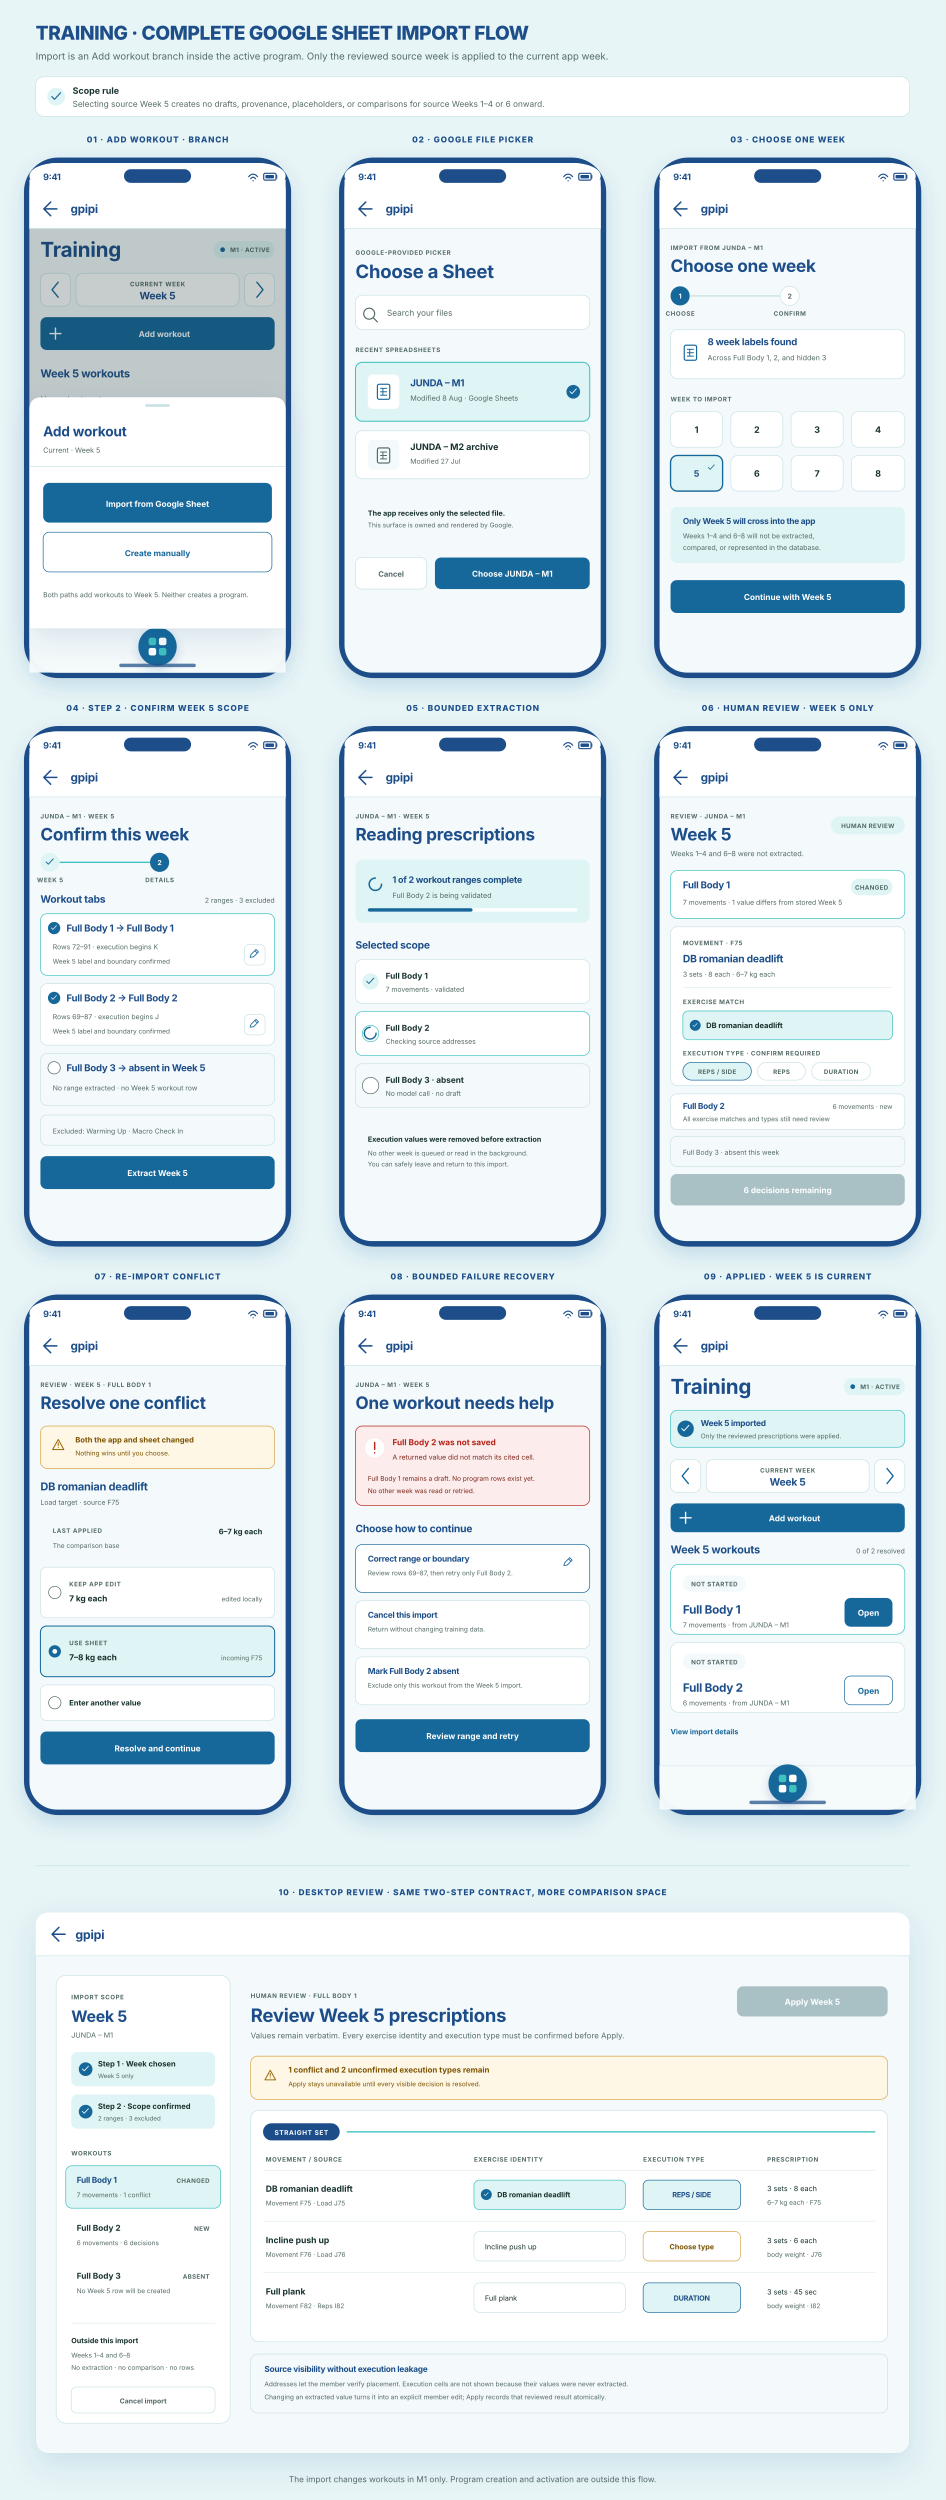
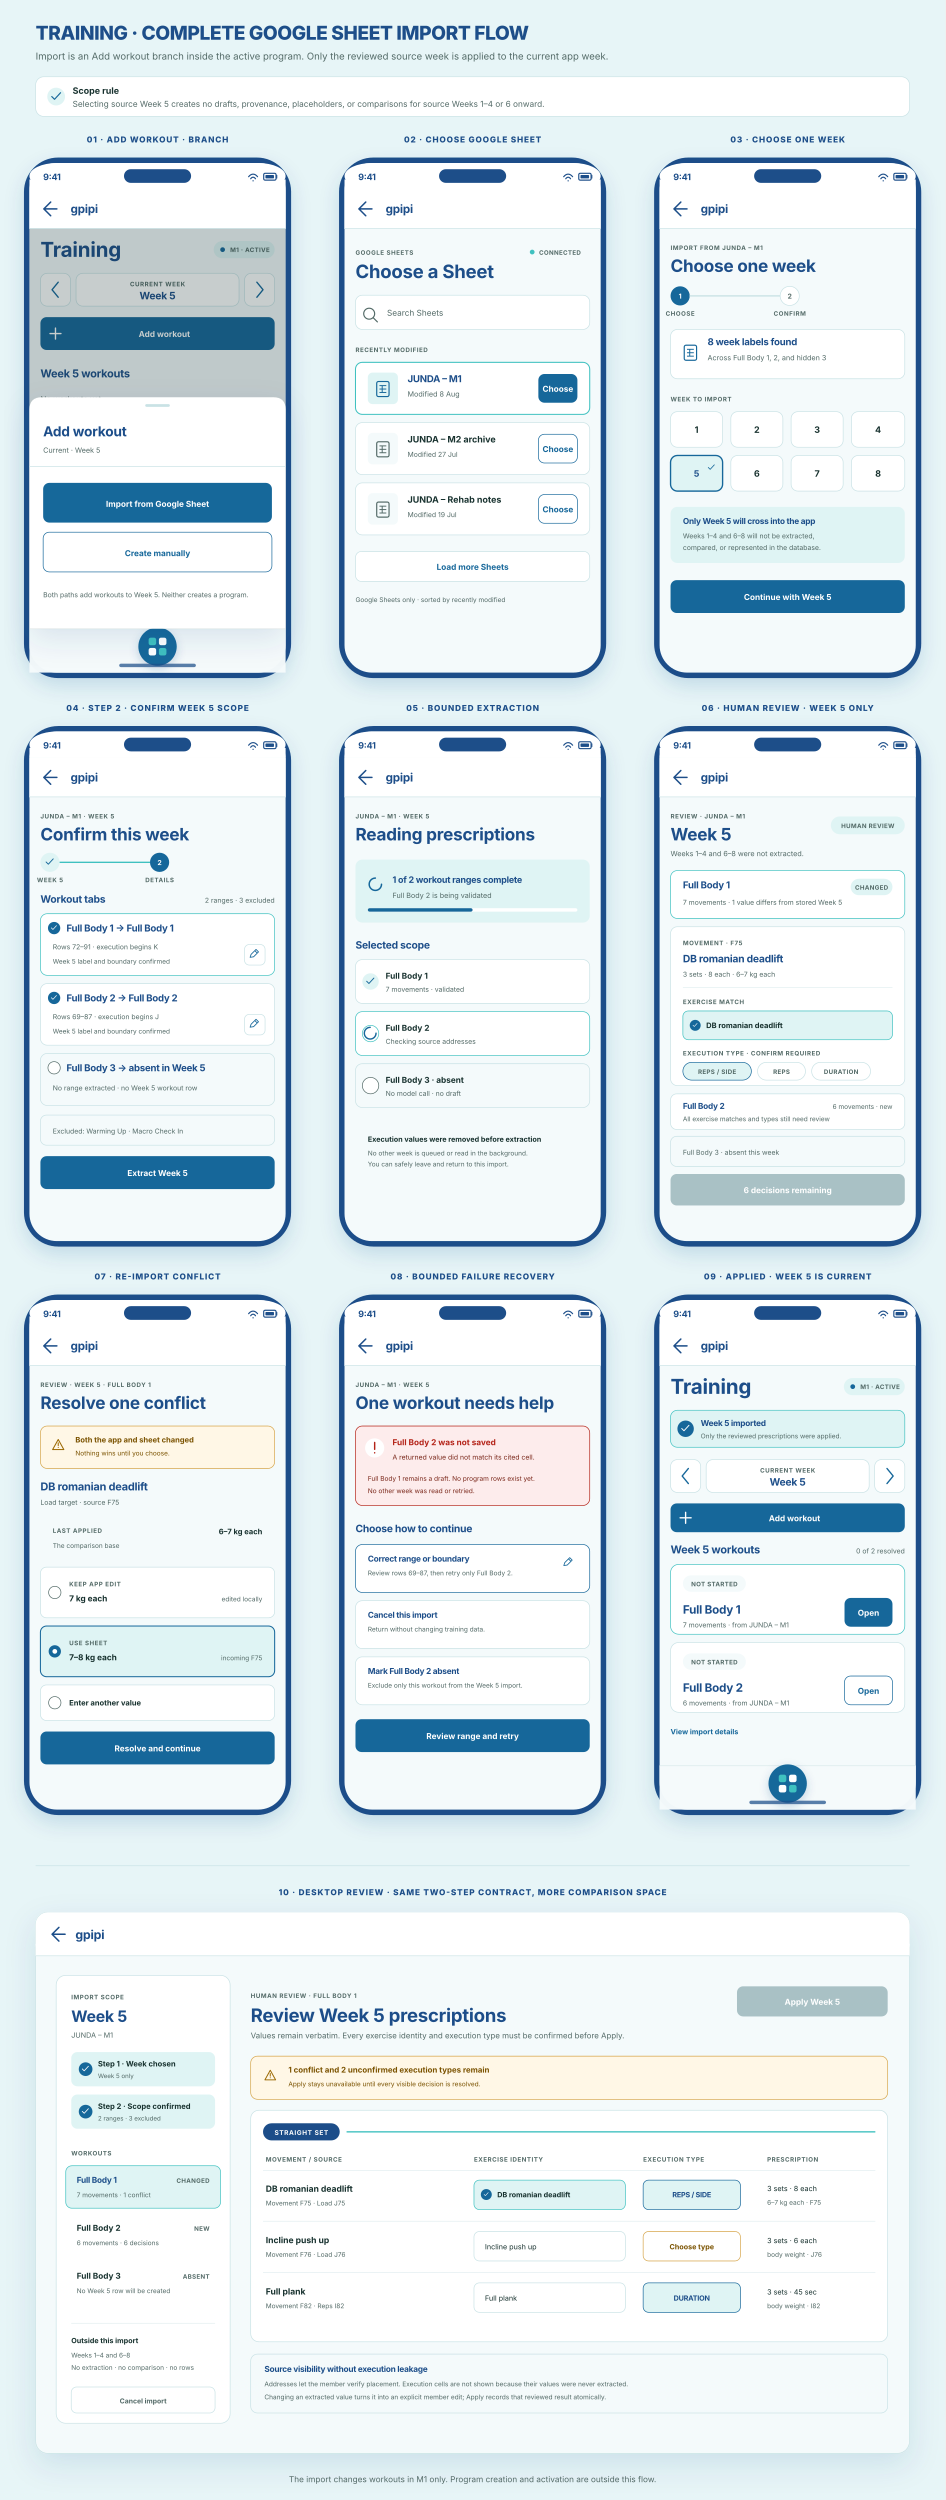
<svg xmlns="http://www.w3.org/2000/svg" width="1380" height="3650" viewBox="0 0 1380 3650" role="img" aria-labelledby="title description">
  <defs>
    <filter id="phone-shadow" x="-20%" y="-10%" width="140%" height="140%">
      <feDropShadow dx="0" dy="12" stdDeviation="14" flood-color="#1D4E89" flood-opacity=".16" />
    </filter>
    <filter id="panel-shadow" x="-10%" y="-15%" width="120%" height="140%">
      <feDropShadow dx="0" dy="16" stdDeviation="22" flood-color="#1D4E89" flood-opacity=".12" />
    </filter>
    <filter id="control-shadow" x="-25%" y="-30%" width="150%" height="175%">
      <feDropShadow dx="0" dy="5" stdDeviation="7" flood-color="#1D4E89" flood-opacity=".22" />
    </filter>
    <style>
      .app { font-family: Inter, system-ui, -apple-system, BlinkMacSystemFont, "Segoe UI", sans-serif; }
      .board-title { fill: #1D4E89; font-size: 28px; font-weight: 760; letter-spacing: -.6px; }
      .board-copy { fill: #526966; font-size: 14px; }
      .board-label { fill: #1D4E89; font-size: 12px; font-weight: 760; letter-spacing: 1.2px; }
      .heading { fill: #1D4E89; font-weight: 720; letter-spacing: -.3px; }
      .body { fill: #17312E; }
      .secondary { fill: #526966; }
      .eyebrow { fill: #526966; font-size: 9px; font-weight: 750; letter-spacing: .75px; }
      .chip { fill: #526966; font-size: 9px; font-weight: 720; letter-spacing: .45px; }
      .button { fill: #FFFFFF; font-size: 12px; font-weight: 720; text-anchor: middle; }
      .button-secondary { fill: #16679A; font-size: 12px; font-weight: 720; text-anchor: middle; }
      .tiny { fill: #526966; font-size: 9.5px; }
    </style>
    <g id="phone-base">
      <rect width="390" height="760" rx="50" fill="#1D4E89" filter="url(#phone-shadow)" />
      <rect x="8" y="8" width="374" height="744" rx="40" fill="#F4FAFB" />
      <rect x="8" y="8" width="374" height="38" rx="40" fill="#FFFFFF" />
      <rect x="8" y="32" width="374" height="14" fill="#FFFFFF" />
      <text x="28" y="33" class="heading" font-size="13">9:41</text>
      <g fill="none" stroke="#1D4E89" stroke-width="1.7" stroke-linecap="round" stroke-linejoin="round">
        <path d="M328 28c4-5 9-5 13 0" />
        <path d="M331 31c2-3 5-3 7 0" />
        <circle cx="334.5" cy="34" r="1" fill="#1D4E89" stroke="none" />
        <rect x="350" y="23" width="18" height="10" rx="2" />
        <path d="M369 26v4" />
      </g>
      <rect x="352.5" y="25.5" width="12.5" height="5" rx="1" fill="#1D4E89" />
      <rect x="8" y="46" width="374" height="58" fill="#FFFFFF" />
      <rect x="16" y="53" width="44" height="44" rx="10" fill="#FFFFFF" />
      <path d="M39 65 29 75l10 10M30 75h18" fill="none" stroke="#1D4E89" stroke-width="2.2" stroke-linecap="round" stroke-linejoin="round" />
      <text x="68" y="81" class="heading" font-size="17">gpipi</text>
      <line x1="8" y1="103.5" x2="382" y2="103.5" stroke="#C9E2E5" />
      <rect x="146" y="17" width="98" height="20" rx="10" fill="#1D4E89" />
    </g>
    <g id="phone-footer">
      <rect x="8" y="688" width="374" height="64" fill="#F4FAFB" fill-opacity=".98" />
      <line x1="8" y1="688" x2="382" y2="688" stroke="#D9E9EB" />
      <circle cx="195" cy="714" r="28" fill="#16679A" filter="url(#control-shadow)" />
      <rect x="182" y="701" width="11" height="11" rx="3" fill="#3FC1C0" />
      <rect x="197" y="701" width="11" height="11" rx="3" fill="#FFFFFF" />
      <rect x="182" y="716" width="11" height="11" rx="3" fill="#FFFFFF" />
      <rect x="197" y="716" width="11" height="11" rx="3" fill="#3FC1C0" />
      <rect x="139" y="739" width="112" height="5" rx="2.5" fill="#1D4E89" fill-opacity=".72" />
    </g>
    <g id="sheet-icon">
      <rect x="2" y="1" width="18" height="22" rx="2.5" fill="none" stroke="currentColor" stroke-width="1.7" />
      <path d="M6 7h10M6 12h10M6 17h10M10 7v10" fill="none" stroke="currentColor" stroke-width="1.4" />
    </g>
    <g id="drive-icon">
      <path d="m11 2 5 9H6L11 2Zm5 9 5 9H11l5-9ZM6 11l5 9H1l5-9Z" fill="none" stroke="currentColor" stroke-width="1.7" stroke-linejoin="round" />
    </g>
    <g id="check-icon">
      <path d="m2 10 5 5L18 3" fill="none" stroke="currentColor" stroke-width="2.1" stroke-linecap="round" stroke-linejoin="round" />
    </g>
    <g id="edit-icon">
      <path d="m3 19 2-6L15 3l5 5-10 10-7 1Zm10-13 5 5" fill="none" stroke="currentColor" stroke-width="1.7" stroke-linejoin="round" />
    </g>
    <g id="warning-icon">
      <path d="M11 2 21 20H1L11 2Zm0 6v5m0 3v.2" fill="none" stroke="currentColor" stroke-width="1.8" stroke-linecap="round" stroke-linejoin="round" />
    </g>
    <g id="spinner-icon">
      <path d="M20 11A9 9 0 1 1 11 2" fill="none" stroke="currentColor" stroke-width="2.2" stroke-linecap="round" />
    </g>
  </defs>
  <rect width="1380" height="3650" fill="#E7F5F7" />
  <g class="app">
    <text x="52" y="58" class="board-title">TRAINING · COMPLETE GOOGLE SHEET IMPORT FLOW</text>
    <text x="52" y="87" class="board-copy">Import is an Add workout branch inside the active program. Only the reviewed source week is applied to the current app week.</text>
    <rect x="52" y="112" width="1276" height="58" rx="12" fill="#FFFFFF" stroke="#C9E2E5" />
    <circle cx="82" cy="141" r="13" fill="#DFF4F4" />
    <g transform="translate(74 133) scale(.8)" color="#16679A">
      <use href="#check-icon" />
    </g>
    <text x="106" y="137" class="body" font-size="13" font-weight="700">Scope rule</text>
    <text x="106" y="156" class="secondary" font-size="12">Selecting source Week 5 creates no drafts, provenance, placeholders, or comparisons for source Weeks 1–4 or 6 onward.</text>
    <text x="230" y="208" class="board-label" text-anchor="middle">01 · ADD WORKOUT · BRANCH</text>
-     <text x="690" y="208" class="board-label" text-anchor="middle">02 · GOOGLE FILE PICKER</text>
+     <text x="690" y="208" class="board-label" text-anchor="middle">02 · CHOOSE GOOGLE SHEET</text>
    <text x="1150" y="208" class="board-label" text-anchor="middle">03 · CHOOSE ONE WEEK</text>
    <g transform="translate(495 230)">
      <use href="#phone-base" />
-       <text x="24" y="142" class="eyebrow">GOOGLE-PROVIDED PICKER</text>
+       <text x="24" y="142" class="eyebrow">GOOGLE SHEETS</text>
+       <circle cx="282" cy="138" r="3.5" fill="#3FC1C0" />
+       <text x="292" y="142" class="chip">CONNECTED</text>
      <text x="24" y="176" class="heading" font-size="27">Choose a Sheet</text>
      <rect x="24" y="201" width="342" height="50" rx="10" fill="#FFFFFF" stroke="#C9E2E5" />
      <path d="M44 220a8 8 0 1 0 0 16 8 8 0 0 0 0-16Zm6 14 6 6" fill="none" stroke="#526966" stroke-width="1.7" stroke-linecap="round" />
-       <text x="70" y="231" class="secondary" font-size="12">Search your files</text>
-       <text x="24" y="284" class="eyebrow">RECENT SPREADSHEETS</text>
-       <rect x="24" y="299" width="342" height="86" rx="10" fill="#DFF4F4" stroke="#3FC1C0" stroke-width="1.5" />
-       <rect x="42" y="317" width="46" height="50" rx="7" fill="#FFFFFF" />
-       <g transform="translate(54 330)" color="#16679A">
+       <text x="70" y="231" class="secondary" font-size="12">Search Sheets</text>
+       <text x="24" y="284" class="eyebrow">RECENTLY MODIFIED</text>
+       <rect x="24" y="299" width="342" height="76" rx="10" fill="#FFFFFF" stroke="#3FC1C0" stroke-width="1.5" />
+       <rect x="42" y="314" width="44" height="46" rx="7" fill="#DFF4F4" />
+       <g transform="translate(53 326)" color="#16679A">
        <use href="#sheet-icon" />
      </g>
-       <text x="104" y="334" class="heading" font-size="14">JUNDA – M1</text>
-       <text x="104" y="355" class="secondary" font-size="10.5">Modified 8 Aug · Google Sheets</text>
-       <circle cx="342" cy="342" r="10" fill="#16679A" />
-       <g transform="translate(336 336) scale(.58)" color="#FFFFFF">
-         <use href="#check-icon" />
-       </g>
-       <rect x="24" y="399" width="342" height="70" rx="10" fill="#FFFFFF" stroke="#C9E2E5" />
-       <rect x="42" y="412" width="46" height="44" rx="7" fill="#F4FAFB" />
-       <g transform="translate(54 423)" color="#526966">
+       <text x="100" y="328" class="heading" font-size="14">JUNDA – M1</text>
+       <text x="100" y="349" class="secondary" font-size="10.5">Modified 8 Aug</text>
+       <rect x="291" y="316" width="57" height="42" rx="9" fill="#16679A" />
+       <text x="319.5" y="342" class="button" font-size="10.5">Choose</text>
+       <rect x="24" y="387" width="342" height="76" rx="10" fill="#FFFFFF" stroke="#C9E2E5" />
+       <rect x="42" y="402" width="44" height="46" rx="7" fill="#F4FAFB" />
+       <g transform="translate(53 414)" color="#526966">
        <use href="#sheet-icon" />
      </g>
-       <text x="104" y="427" class="body" font-size="13" font-weight="650">JUNDA – M2 archive</text>
-       <text x="104" y="447" class="secondary" font-size="10">Modified 27 Jul</text>
-       <rect x="24" y="501" width="342" height="54" rx="9" fill="#F4FAFB" />
-       <text x="42" y="523" class="body" font-size="10.5" font-weight="700">The app receives only the selected file.</text>
-       <text x="42" y="540" class="secondary" font-size="9.5">This surface is owned and rendered by Google.</text>
-       <rect x="24" y="584" width="104" height="46" rx="9" fill="#FFFFFF" stroke="#C9E2E5" />
-       <text x="76" y="612" class="secondary" font-size="11" font-weight="700" text-anchor="middle">Cancel</text>
-       <rect x="140" y="584" width="226" height="46" rx="9" fill="#16679A" />
-       <text x="253" y="612" class="button">Choose JUNDA – M1</text>
+       <text x="100" y="416" class="body" font-size="13" font-weight="650">JUNDA – M2 archive</text>
+       <text x="100" y="437" class="secondary" font-size="10">Modified 27 Jul</text>
+       <rect x="291" y="404" width="57" height="42" rx="9" fill="#FFFFFF" stroke="#16679A" />
+       <text x="319.5" y="430" class="button-secondary" font-size="10.5">Choose</text>
+       <rect x="24" y="475" width="342" height="76" rx="10" fill="#FFFFFF" stroke="#C9E2E5" />
+       <rect x="42" y="490" width="44" height="46" rx="7" fill="#F4FAFB" />
+       <g transform="translate(53 502)" color="#526966">
+         <use href="#sheet-icon" />
+       </g>
+       <text x="100" y="504" class="body" font-size="13" font-weight="650">JUNDA – Rehab notes</text>
+       <text x="100" y="525" class="secondary" font-size="10">Modified 19 Jul</text>
+       <rect x="291" y="492" width="57" height="42" rx="9" fill="#FFFFFF" stroke="#16679A" />
+       <text x="319.5" y="518" class="button-secondary" font-size="10.5">Choose</text>
+       <rect x="24" y="575" width="342" height="44" rx="9" fill="#FFFFFF" stroke="#C9E2E5" />
+       <text x="195" y="602" class="button-secondary" font-size="11">Load more Sheets</text>
+       <text x="24" y="649" class="secondary" font-size="9.5">Google Sheets only · sorted by recently modified</text>
    </g>
    <g transform="translate(955 230)">
      <use href="#phone-base" />
      <text x="24" y="135" class="eyebrow">IMPORT FROM JUNDA – M1</text>
      <text x="24" y="167" class="heading" font-size="25">Choose one week</text>
      <g transform="translate(24 188)">
        <circle cx="14" cy="14" r="14" fill="#16679A" />
        <text x="14" y="18" fill="#FFFFFF" font-size="10" font-weight="750" text-anchor="middle">1</text>
        <line x1="28" y1="14" x2="160" y2="14" stroke="#C9E2E5" stroke-width="2" />
        <circle cx="174" cy="14" r="14" fill="#FFFFFF" stroke="#C9E2E5" />
        <text x="174" y="18" class="secondary" font-size="10" font-weight="750" text-anchor="middle">2</text>
        <text x="14" y="43" class="eyebrow" text-anchor="middle">CHOOSE</text>
        <text x="174" y="43" class="eyebrow" text-anchor="middle">CONFIRM</text>
      </g>
      <rect x="24" y="251" width="342" height="72" rx="10" fill="#FFFFFF" stroke="#C9E2E5" />
      <g transform="translate(42 273)" color="#16679A">
        <use href="#sheet-icon" />
      </g>
      <text x="78" y="274" class="heading" font-size="14">8 week labels found</text>
      <text x="78" y="296" class="secondary" font-size="10.5">Across Full Body 1, 2, and hidden 3</text>
      <text x="24" y="356" class="eyebrow">WEEK TO IMPORT</text>
      <g>
        <rect x="24" y="371" width="76" height="52" rx="10" fill="#FFFFFF" stroke="#C9E2E5" />
        <text x="62" y="402" class="body" font-size="13" font-weight="700" text-anchor="middle">1</text>
        <rect x="112" y="371" width="76" height="52" rx="10" fill="#FFFFFF" stroke="#C9E2E5" />
        <text x="150" y="402" class="body" font-size="13" font-weight="700" text-anchor="middle">2</text>
        <rect x="200" y="371" width="76" height="52" rx="10" fill="#FFFFFF" stroke="#C9E2E5" />
        <text x="238" y="402" class="body" font-size="13" font-weight="700" text-anchor="middle">3</text>
        <rect x="288" y="371" width="78" height="52" rx="10" fill="#FFFFFF" stroke="#C9E2E5" />
        <text x="327" y="402" class="body" font-size="13" font-weight="700" text-anchor="middle">4</text>
        <rect x="24" y="435" width="76" height="52" rx="10" fill="#DFF4F4" stroke="#16679A" stroke-width="2" />
        <text x="62" y="466" class="heading" font-size="13" text-anchor="middle">5</text>
        <g transform="translate(78 447) scale(.55)" color="#16679A">
          <use href="#check-icon" />
        </g>
        <rect x="112" y="435" width="76" height="52" rx="10" fill="#FFFFFF" stroke="#C9E2E5" />
        <text x="150" y="466" class="body" font-size="13" font-weight="700" text-anchor="middle">6</text>
        <rect x="200" y="435" width="76" height="52" rx="10" fill="#FFFFFF" stroke="#C9E2E5" />
        <text x="238" y="466" class="body" font-size="13" font-weight="700" text-anchor="middle">7</text>
        <rect x="288" y="435" width="78" height="52" rx="10" fill="#FFFFFF" stroke="#C9E2E5" />
        <text x="327" y="466" class="body" font-size="13" font-weight="700" text-anchor="middle">8</text>
      </g>
      <rect x="24" y="510" width="342" height="82" rx="10" fill="#DFF4F4" />
      <text x="42" y="535" class="heading" font-size="12">Only Week 5 will cross into the app</text>
      <text x="42" y="556" class="secondary" font-size="10">Weeks 1–4 and 6–8 will not be extracted,</text>
      <text x="42" y="573" class="secondary" font-size="10">compared, or represented in the database.</text>
      <rect x="24" y="617" width="342" height="48" rx="9" fill="#16679A" />
      <text x="195" y="646" class="button">Continue with Week 5</text>
    </g>
    <text x="230" y="1038" class="board-label" text-anchor="middle">04 · STEP 2 · CONFIRM WEEK 5 SCOPE</text>
    <text x="690" y="1038" class="board-label" text-anchor="middle">05 · BOUNDED EXTRACTION</text>
    <text x="1150" y="1038" class="board-label" text-anchor="middle">06 · HUMAN REVIEW · WEEK 5 ONLY</text>
    <g transform="translate(35 1060)">
      <use href="#phone-base" />
      <text x="24" y="135" class="eyebrow">JUNDA – M1 · WEEK 5</text>
      <text x="24" y="167" class="heading" font-size="25">Confirm this week</text>
      <g transform="translate(24 185)">
        <circle cx="14" cy="14" r="14" fill="#DFF4F4" />
        <g transform="translate(7 7) scale(.65)" color="#16679A">
          <use href="#check-icon" />
        </g>
        <line x1="28" y1="14" x2="160" y2="14" stroke="#3FC1C0" stroke-width="2" />
        <circle cx="174" cy="14" r="14" fill="#16679A" />
        <text x="174" y="18" fill="#FFFFFF" font-size="10" font-weight="750" text-anchor="middle">2</text>
        <text x="14" y="43" class="eyebrow" text-anchor="middle">WEEK 5</text>
        <text x="174" y="43" class="eyebrow" text-anchor="middle">DETAILS</text>
      </g>
      <text x="24" y="258" class="heading" font-size="15">Workout tabs</text>
      <text x="366" y="258" class="secondary" font-size="10" text-anchor="end">2 ranges · 3 excluded</text>
      <rect x="24" y="274" width="342" height="90" rx="10" fill="#FFFFFF" stroke="#3FC1C0" />
      <circle cx="44" cy="295" r="9" fill="#16679A" />
      <g transform="translate(39 290) scale(.47)" color="#FFFFFF">
        <use href="#check-icon" />
      </g>
      <text x="62" y="300" class="heading" font-size="14">Full Body 1 → Full Body 1</text>
      <text x="42" y="326" class="secondary" font-size="10">Rows 72–91 · execution begins K</text>
      <text x="42" y="347" class="tiny">Week 5 label and boundary confirmed</text>
      <rect x="322" y="319" width="30" height="30" rx="7" fill="#FFFFFF" stroke="#C9E2E5" />
      <g transform="translate(328 324) scale(.72)" color="#16679A">
        <use href="#edit-icon" />
      </g>
      <rect x="24" y="376" width="342" height="90" rx="10" fill="#FFFFFF" stroke="#C9E2E5" />
      <circle cx="44" cy="397" r="9" fill="#16679A" />
      <g transform="translate(39 392) scale(.47)" color="#FFFFFF">
        <use href="#check-icon" />
      </g>
      <text x="62" y="402" class="heading" font-size="14">Full Body 2 → Full Body 2</text>
      <text x="42" y="428" class="secondary" font-size="10">Rows 69–87 · execution begins J</text>
      <text x="42" y="449" class="tiny">Week 5 label and boundary confirmed</text>
      <rect x="322" y="421" width="30" height="30" rx="7" fill="#FFFFFF" stroke="#C9E2E5" />
      <g transform="translate(328 426) scale(.72)" color="#16679A">
        <use href="#edit-icon" />
      </g>
      <rect x="24" y="478" width="342" height="76" rx="10" fill="#F4FAFB" stroke="#C9E2E5" />
      <circle cx="44" cy="499" r="9" fill="#FFFFFF" stroke="#526966" />
      <text x="62" y="504" class="heading" font-size="14">Full Body 3 → absent in Week 5</text>
      <text x="42" y="532" class="secondary" font-size="10">No range extracted · no Week 5 workout row</text>
      <rect x="24" y="568" width="342" height="44" rx="9" fill="#F4FAFB" stroke="#C9E2E5" />
      <text x="42" y="595" class="secondary" font-size="10">Excluded: Warming Up · Macro Check In</text>
      <rect x="24" y="628" width="342" height="48" rx="9" fill="#16679A" />
      <text x="195" y="657" class="button">Extract Week 5</text>
    </g>
    <g transform="translate(495 1060)">
      <use href="#phone-base" />
      <text x="24" y="135" class="eyebrow">JUNDA – M1 · WEEK 5</text>
      <text x="24" y="167" class="heading" font-size="25">Reading prescriptions</text>
      <rect x="24" y="195" width="342" height="92" rx="10" fill="#DFF4F4" />
      <g transform="translate(42 220)" color="#16679A">
        <use href="#spinner-icon" />
      </g>
      <text x="78" y="229" class="heading" font-size="13">1 of 2 workout ranges complete</text>
      <text x="78" y="251" class="secondary" font-size="10.5">Full Body 2 is being validated</text>
      <rect x="42" y="266" width="306" height="5" rx="2.5" fill="#FFFFFF" />
      <rect x="42" y="266" width="153" height="5" rx="2.5" fill="#16679A" />
      <text x="24" y="325" class="heading" font-size="15">Selected scope</text>
      <g>
        <rect x="24" y="341" width="342" height="64" rx="10" fill="#FFFFFF" stroke="#C9E2E5" />
        <circle cx="46" cy="373" r="12" fill="#DFF4F4" />
        <g transform="translate(39 366) scale(.66)" color="#16679A">
          <use href="#check-icon" />
        </g>
        <text x="68" y="369" class="body" font-size="12" font-weight="700">Full Body 1</text>
        <text x="68" y="388" class="secondary" font-size="10">7 movements · validated</text>
        <rect x="24" y="417" width="342" height="64" rx="10" fill="#FFFFFF" stroke="#3FC1C0" />
        <circle cx="46" cy="449" r="12" fill="#FFFFFF" stroke="#3FC1C0" />
        <g transform="translate(35 438) scale(.95)" color="#16679A">
          <use href="#spinner-icon" />
        </g>
        <text x="68" y="445" class="body" font-size="12" font-weight="700">Full Body 2</text>
        <text x="68" y="464" class="secondary" font-size="10">Checking source addresses</text>
        <rect x="24" y="493" width="342" height="64" rx="10" fill="#F4FAFB" stroke="#C9E2E5" />
        <circle cx="46" cy="525" r="12" fill="#FFFFFF" stroke="#526966" />
        <text x="68" y="521" class="body" font-size="12" font-weight="700">Full Body 3 · absent</text>
        <text x="68" y="540" class="secondary" font-size="10">No model call · no draft</text>
      </g>
      <rect x="24" y="582" width="342" height="70" rx="10" fill="#F4FAFB" />
      <text x="42" y="607" class="body" font-size="10.5" font-weight="700">Execution values were removed before extraction</text>
      <text x="42" y="627" class="secondary" font-size="9.5">No other week is queued or read in the background.</text>
      <text x="42" y="643" class="secondary" font-size="9.5">You can safely leave and return to this import.</text>
    </g>
    <g transform="translate(955 1060)">
      <use href="#phone-base" />
      <text x="24" y="135" class="eyebrow">REVIEW · JUNDA – M1</text>
      <text x="24" y="167" class="heading" font-size="25">Week 5</text>
      <rect x="258" y="132" width="108" height="26" rx="13" fill="#DFF4F4" />
      <text x="312" y="149" class="chip" text-anchor="middle">HUMAN REVIEW</text>
      <text x="24" y="190" class="secondary" font-size="10.5">Weeks 1–4 and 6–8 were not extracted.</text>
      <rect x="24" y="211" width="342" height="70" rx="10" fill="#FFFFFF" stroke="#3FC1C0" />
      <text x="42" y="237" class="heading" font-size="14">Full Body 1</text>
      <rect x="287" y="223" width="61" height="24" rx="12" fill="#DFF4F4" />
      <text x="317.5" y="239" class="chip" text-anchor="middle">CHANGED</text>
      <text x="42" y="261" class="secondary" font-size="10">7 movements · 1 value differs from stored Week 5</text>
      <rect x="24" y="293" width="342" height="232" rx="10" fill="#FFFFFF" stroke="#C9E2E5" />
      <text x="42" y="320" class="eyebrow">MOVEMENT · F75</text>
      <text x="42" y="345" class="heading" font-size="15">DB romanian deadlift</text>
      <text x="42" y="366" class="secondary" font-size="10">3 sets · 8 each · 6–7 kg each</text>
      <line x1="42" y1="382" x2="348" y2="382" stroke="#E2EEF0" />
      <text x="42" y="406" class="eyebrow">EXERCISE MATCH</text>
      <rect x="42" y="416" width="306" height="42" rx="8" fill="#DFF4F4" stroke="#3FC1C0" />
      <circle cx="60" cy="437" r="8" fill="#16679A" />
      <g transform="translate(56 433) scale(.38)" color="#FFFFFF">
        <use href="#check-icon" />
      </g>
      <text x="76" y="441" class="body" font-size="11" font-weight="700">DB romanian deadlift</text>
      <text x="42" y="481" class="eyebrow">EXECUTION TYPE · CONFIRM REQUIRED</text>
      <rect x="42" y="491" width="100" height="26" rx="13" fill="#DFF4F4" stroke="#16679A" />
      <text x="92" y="508" class="chip" text-anchor="middle">REPS / SIDE</text>
      <rect x="151" y="491" width="70" height="26" rx="13" fill="#FFFFFF" stroke="#C9E2E5" />
      <text x="186" y="508" class="chip" text-anchor="middle">REPS</text>
      <rect x="230" y="491" width="86" height="26" rx="13" fill="#FFFFFF" stroke="#C9E2E5" />
      <text x="273" y="508" class="chip" text-anchor="middle">DURATION</text>
      <rect x="24" y="537" width="342" height="52" rx="9" fill="#FFFFFF" stroke="#C9E2E5" />
      <text x="42" y="559" class="heading" font-size="12">Full Body 2</text>
      <text x="348" y="559" class="secondary" font-size="9.5" text-anchor="end">6 movements · new</text>
      <text x="42" y="577" class="secondary" font-size="9.5">All exercise matches and types still need review</text>
      <rect x="24" y="599" width="342" height="44" rx="9" fill="#F4FAFB" stroke="#C9E2E5" />
      <text x="42" y="626" class="secondary" font-size="10">Full Body 3 · absent this week</text>
      <rect x="24" y="654" width="342" height="46" rx="9" fill="#A9C1C5" />
      <text x="195" y="682" class="button">6 decisions remaining</text>
    </g>
    <text x="230" y="1868" class="board-label" text-anchor="middle">07 · RE-IMPORT CONFLICT</text>
    <text x="690" y="1868" class="board-label" text-anchor="middle">08 · BOUNDED FAILURE RECOVERY</text>
    <text x="1150" y="1868" class="board-label" text-anchor="middle">09 · APPLIED · WEEK 5 IS CURRENT</text>
    <g transform="translate(35 1890)">
      <use href="#phone-base" />
      <text x="24" y="135" class="eyebrow">REVIEW · WEEK 5 · FULL BODY 1</text>
      <text x="24" y="167" class="heading" font-size="25">Resolve one conflict</text>
      <rect x="24" y="192" width="342" height="62" rx="10" fill="#FFF7E6" stroke="#D6A54A" />
      <g transform="translate(41 210) scale(.82)" color="#9A6700">
        <use href="#warning-icon" />
      </g>
      <text x="75" y="216" fill="#7A5200" font-size="11" font-weight="700">Both the app and sheet changed</text>
      <text x="75" y="235" fill="#7A5200" font-size="9.5">Nothing wins until you choose.</text>
      <text x="24" y="286" class="heading" font-size="16">DB romanian deadlift</text>
      <text x="24" y="307" class="secondary" font-size="10">Load target · source F75</text>
      <rect x="24" y="327" width="342" height="59" rx="9" fill="#F4FAFB" />
      <text x="42" y="348" class="eyebrow">LAST APPLIED</text>
      <text x="348" y="350" class="body" font-size="11" font-weight="700" text-anchor="end">6–7 kg each</text>
      <text x="42" y="370" class="secondary" font-size="9.5">The comparison base</text>
      <rect x="24" y="398" width="342" height="74" rx="9" fill="#FFFFFF" stroke="#C9E2E5" />
      <circle cx="45" cy="435" r="9" fill="#FFFFFF" stroke="#526966" />
      <text x="66" y="426" class="eyebrow">KEEP APP EDIT</text>
      <text x="66" y="448" class="body" font-size="12" font-weight="700">7 kg each</text>
      <text x="348" y="448" class="secondary" font-size="9.5" text-anchor="end">edited locally</text>
      <rect x="24" y="484" width="342" height="74" rx="9" fill="#DFF4F4" stroke="#16679A" stroke-width="1.5" />
      <circle cx="45" cy="521" r="9" fill="#16679A" />
      <circle cx="45" cy="521" r="3.5" fill="#FFFFFF" />
      <text x="66" y="512" class="eyebrow">USE SHEET</text>
      <text x="66" y="534" class="body" font-size="12" font-weight="700">7–8 kg each</text>
      <text x="348" y="534" class="secondary" font-size="9.5" text-anchor="end">incoming F75</text>
      <rect x="24" y="570" width="342" height="52" rx="9" fill="#FFFFFF" stroke="#C9E2E5" />
      <circle cx="45" cy="596" r="9" fill="#FFFFFF" stroke="#526966" />
      <text x="66" y="600" class="body" font-size="11" font-weight="700">Enter another value</text>
      <rect x="24" y="638" width="342" height="48" rx="9" fill="#16679A" />
      <text x="195" y="667" class="button">Resolve and continue</text>
    </g>
    <g transform="translate(495 1890)">
      <use href="#phone-base" />
      <text x="24" y="135" class="eyebrow">JUNDA – M1 · WEEK 5</text>
      <text x="24" y="167" class="heading" font-size="25">One workout needs help</text>
      <rect x="24" y="192" width="342" height="116" rx="10" fill="#FDECEC" stroke="#B42318" />
      <circle cx="52" cy="224" r="14" fill="#FFFFFF" />
      <path d="M52 216v10m0 5v.2" stroke="#B42318" stroke-width="2.1" stroke-linecap="round" />
      <text x="78" y="220" fill="#B42318" font-size="12" font-weight="700">Full Body 2 was not saved</text>
      <text x="78" y="241" fill="#7A271A" font-size="10">A returned value did not match its cited cell.</text>
      <text x="42" y="272" fill="#7A271A" font-size="9.5">Full Body 1 remains a draft. No program rows exist yet.</text>
      <text x="42" y="290" fill="#7A271A" font-size="9.5">No other week was read or retried.</text>
      <text x="24" y="347" class="heading" font-size="15">Choose how to continue</text>
      <rect x="24" y="365" width="342" height="70" rx="10" fill="#FFFFFF" stroke="#16679A" />
      <text x="42" y="390" class="heading" font-size="12">Correct range or boundary</text>
      <text x="42" y="410" class="secondary" font-size="9.5">Review rows 69–87, then retry only Full Body 2.</text>
      <g transform="translate(326 382) scale(.72)" color="#16679A">
        <use href="#edit-icon" />
      </g>
      <rect x="24" y="447" width="342" height="70" rx="10" fill="#FFFFFF" stroke="#C9E2E5" />
      <text x="42" y="472" class="heading" font-size="12">Cancel this import</text>
      <text x="42" y="492" class="secondary" font-size="9.5">Return without changing training data.</text>
      <rect x="24" y="529" width="342" height="70" rx="10" fill="#FFFFFF" stroke="#C9E2E5" />
      <text x="42" y="554" class="heading" font-size="12">Mark Full Body 2 absent</text>
      <text x="42" y="574" class="secondary" font-size="9.5">Exclude only this workout from the Week 5 import.</text>
      <rect x="24" y="620" width="342" height="48" rx="9" fill="#16679A" />
      <text x="195" y="649" class="button">Review range and retry</text>
    </g>
    <g transform="translate(955 1890)">
      <use href="#phone-base" />
      <text x="24" y="145" class="heading" font-size="30">Training</text>
      <rect x="277" y="122" width="89" height="25" rx="12.5" fill="#DFF4F4" />
      <circle cx="290" cy="134.5" r="3.5" fill="#16679A" />
      <text x="301" y="138" class="chip">M1 · ACTIVE</text>
      <rect x="24" y="169" width="342" height="54" rx="10" fill="#DFF4F4" stroke="#3FC1C0" />
      <circle cx="46" cy="196" r="12" fill="#16679A" />
      <g transform="translate(39 189) scale(.66)" color="#FFFFFF">
        <use href="#check-icon" />
      </g>
      <text x="68" y="192" class="heading" font-size="12">Week 5 imported</text>
      <text x="68" y="210" class="secondary" font-size="9.5">Only the reviewed prescriptions were applied.</text>
      <rect x="24" y="241" width="44" height="48" rx="10" fill="#FFFFFF" stroke="#C9E2E5" />
      <path d="m50 254-9 11 9 11" fill="none" stroke="#16679A" stroke-width="2" stroke-linecap="round" stroke-linejoin="round" />
      <rect x="76" y="241" width="238" height="48" rx="10" fill="#FFFFFF" stroke="#C9E2E5" />
      <text x="195" y="260" class="eyebrow" text-anchor="middle">CURRENT WEEK</text>
      <text x="195" y="279" class="heading" font-size="15" text-anchor="middle">Week 5</text>
      <rect x="322" y="241" width="44" height="48" rx="10" fill="#FFFFFF" stroke="#C9E2E5" />
      <path d="m340 254 9 11-9 11" fill="none" stroke="#16679A" stroke-width="2" stroke-linecap="round" stroke-linejoin="round" />
      <rect x="24" y="305" width="342" height="42" rx="9" fill="#16679A" />
      <path d="M46 318v16m-8-8h16" fill="none" stroke="#FFFFFF" stroke-width="2" stroke-linecap="round" />
      <text x="205" y="331" class="button">Add workout</text>
      <text x="24" y="378" class="heading" font-size="16">Week 5 workouts</text>
      <text x="366" y="378" class="secondary" font-size="10" text-anchor="end">0 of 2 resolved</text>
      <rect x="24" y="394" width="342" height="102" rx="12" fill="#FFFFFF" stroke="#3FC1C0" />
      <rect x="42" y="410" width="92" height="24" rx="12" fill="#F4FAFB" />
      <text x="88" y="426" class="chip" text-anchor="middle">NOT STARTED</text>
      <text x="42" y="466" class="heading" font-size="17">Full Body 1</text>
      <text x="42" y="486" class="secondary" font-size="10">7 movements · from JUNDA – M1</text>
      <rect x="278" y="443" width="70" height="42" rx="9" fill="#16679A" />
      <text x="313" y="469" class="button" font-size="10.5">Open</text>
      <rect x="24" y="508" width="342" height="102" rx="12" fill="#FFFFFF" stroke="#C9E2E5" />
      <rect x="42" y="524" width="92" height="24" rx="12" fill="#F4FAFB" />
      <text x="88" y="540" class="chip" text-anchor="middle">NOT STARTED</text>
      <text x="42" y="580" class="heading" font-size="17">Full Body 2</text>
      <text x="42" y="600" class="secondary" font-size="10">6 movements · from JUNDA – M1</text>
      <rect x="278" y="557" width="70" height="42" rx="9" fill="#FFFFFF" stroke="#16679A" />
      <text x="313" y="583" class="button-secondary" font-size="10.5">Open</text>
      <text x="24" y="642" fill="#16679A" font-size="10.5" font-weight="700">View import details</text>
      <use href="#phone-footer" />
    </g>
    <line x1="52" y1="2724" x2="1328" y2="2724" stroke="#C9E2E5" />
    <text x="690" y="2767" class="board-label" text-anchor="middle">10 · DESKTOP REVIEW · SAME TWO-STEP CONTRACT, MORE COMPARISON SPACE</text>
    <g transform="translate(52 2792)" filter="url(#panel-shadow)">
      <rect width="1276" height="790" rx="18" fill="#F4FAFB" stroke="#C9E2E5" />
      <rect width="1276" height="64" rx="18" fill="#FFFFFF" />
      <rect y="46" width="1276" height="18" fill="#FFFFFF" />
      <path d="M34 22 24 32l10 10M25 32h18" fill="none" stroke="#1D4E89" stroke-width="2.2" stroke-linecap="round" stroke-linejoin="round" />
      <text x="58" y="39" class="heading" font-size="18">gpipi</text>
      <line y1="63.5" x2="1276" y2="63.5" stroke="#C9E2E5" />
      <g transform="translate(30 92)">
        <rect width="254" height="654" rx="14" fill="#FFFFFF" stroke="#C9E2E5" />
        <text x="22" y="35" class="eyebrow">IMPORT SCOPE</text>
        <text x="22" y="68" class="heading" font-size="23">Week 5</text>
        <text x="22" y="91" class="secondary" font-size="10.5">JUNDA – M1</text>
        <rect x="22" y="112" width="210" height="50" rx="9" fill="#DFF4F4" />
        <circle cx="43" cy="137" r="10" fill="#16679A" />
        <g transform="translate(37 131) scale(.56)" color="#FFFFFF">
          <use href="#check-icon" />
        </g>
        <text x="61" y="133" class="body" font-size="11" font-weight="700">Step 1 · Week chosen</text>
        <text x="61" y="150" class="secondary" font-size="9">Week 5 only</text>
        <rect x="22" y="174" width="210" height="50" rx="9" fill="#DFF4F4" />
        <circle cx="43" cy="199" r="10" fill="#16679A" />
        <g transform="translate(37 193) scale(.56)" color="#FFFFFF">
          <use href="#check-icon" />
        </g>
        <text x="61" y="195" class="body" font-size="11" font-weight="700">Step 2 · Scope confirmed</text>
        <text x="61" y="212" class="secondary" font-size="9">2 ranges · 3 excluded</text>
        <text x="22" y="263" class="eyebrow">WORKOUTS</text>
        <rect x="14" y="278" width="226" height="62" rx="9" fill="#DFF4F4" stroke="#3FC1C0" />
        <text x="30" y="303" class="heading" font-size="12">Full Body 1</text>
        <text x="224" y="303" class="chip" text-anchor="end">CHANGED</text>
        <text x="30" y="324" class="secondary" font-size="9.5">7 movements · 1 conflict</text>
        <rect x="14" y="348" width="226" height="62" rx="9" fill="#FFFFFF" />
        <text x="30" y="373" class="body" font-size="12" font-weight="650">Full Body 2</text>
        <text x="224" y="373" class="chip" text-anchor="end">NEW</text>
        <text x="30" y="394" class="secondary" font-size="9.5">6 movements · 6 decisions</text>
        <rect x="14" y="418" width="226" height="62" rx="9" fill="#FFFFFF" />
        <text x="30" y="443" class="body" font-size="12" font-weight="650">Full Body 3</text>
        <text x="224" y="443" class="chip" text-anchor="end">ABSENT</text>
        <text x="30" y="464" class="secondary" font-size="9.5">No Week 5 row will be created</text>
        <line x1="22" y1="508" x2="232" y2="508" stroke="#E2EEF0" />
        <text x="22" y="537" class="body" font-size="10.5" font-weight="700">Outside this import</text>
        <text x="22" y="558" class="secondary" font-size="9.5">Weeks 1–4 and 6–8</text>
        <text x="22" y="576" class="secondary" font-size="9.5">No extraction · no comparison · no rows</text>
        <rect x="22" y="601" width="210" height="38" rx="8" fill="#FFFFFF" stroke="#C9E2E5" />
        <text x="127" y="625" class="secondary" font-size="10" font-weight="700" text-anchor="middle">Cancel import</text>
      </g>
      <g transform="translate(314 91)">
        <text x="0" y="34" class="eyebrow">HUMAN REVIEW · FULL BODY 1</text>
        <text x="0" y="69" class="heading" font-size="27">Review Week 5 prescriptions</text>
        <text x="0" y="93" class="secondary" font-size="11.5">Values remain verbatim. Every exercise identity and execution type must be confirmed before Apply.</text>
        <rect x="710" y="17" width="220" height="44" rx="9" fill="#A9C1C5" />
        <text x="820" y="44" class="button">Apply Week 5</text>
        <rect x="0" y="119" width="930" height="63" rx="10" fill="#FFF7E6" stroke="#D6A54A" />
        <g transform="translate(20 138) scale(.78)" color="#9A6700">
          <use href="#warning-icon" />
        </g>
        <text x="55" y="143" fill="#7A5200" font-size="11.5" font-weight="700">1 conflict and 2 unconfirmed execution types remain</text>
        <text x="55" y="163" fill="#7A5200" font-size="9.5">Apply stays unavailable until every visible decision is resolved.</text>
        <rect x="0" y="198" width="930" height="338" rx="12" fill="#FFFFFF" stroke="#C9E2E5" />
        <rect x="18" y="217" width="112" height="25" rx="12.5" fill="#1D4E89" />
        <text x="74" y="234" fill="#FFFFFF" font-size="9.5" font-weight="750" letter-spacing=".8" text-anchor="middle">STRAIGHT SET</text>
        <line x1="140" y1="229.5" x2="912" y2="229.5" stroke="#3FC1C0" stroke-width="2" />
        <text x="22" y="273" class="eyebrow">MOVEMENT / SOURCE</text>
        <text x="326" y="273" class="eyebrow">EXERCISE IDENTITY</text>
        <text x="573" y="273" class="eyebrow">EXECUTION TYPE</text>
        <text x="754" y="273" class="eyebrow">PRESCRIPTION</text>
        <line x1="18" y1="286" x2="912" y2="286" stroke="#E2EEF0" />
        <text x="22" y="317" class="body" font-size="12.5" font-weight="700">DB romanian deadlift</text>
        <text x="22" y="337" class="secondary" font-size="9.5">Movement F75 · Load J75</text>
        <rect x="326" y="300" width="221" height="43" rx="8" fill="#DFF4F4" stroke="#3FC1C0" />
        <circle cx="344" cy="321" r="8" fill="#16679A" />
        <g transform="translate(340 317) scale(.38)" color="#FFFFFF">
          <use href="#check-icon" />
        </g>
        <text x="360" y="325" class="body" font-size="10.5" font-weight="700">DB romanian deadlift</text>
        <rect x="573" y="300" width="142" height="43" rx="8" fill="#DFF4F4" stroke="#16679A" />
        <text x="644" y="325" class="heading" font-size="10.5" text-anchor="middle">REPS / SIDE</text>
        <text x="754" y="316" class="body" font-size="10.5">3 sets · 8 each</text>
        <text x="754" y="336" class="secondary" font-size="9.5">6–7 kg each · F75</text>
        <line x1="18" y1="360" x2="912" y2="360" stroke="#E2EEF0" />
        <text x="22" y="392" class="body" font-size="12.5" font-weight="700">Incline push up</text>
        <text x="22" y="412" class="secondary" font-size="9.5">Movement F76 · Load J76</text>
        <rect x="326" y="375" width="221" height="43" rx="8" fill="#FFFFFF" stroke="#C9E2E5" />
        <text x="342" y="401" class="body" font-size="10.5">Incline push up</text>
        <rect x="573" y="375" width="142" height="43" rx="8" fill="#FFFFFF" stroke="#D6A54A" />
        <text x="644" y="401" fill="#7A5200" font-size="10.5" font-weight="700" text-anchor="middle">Choose type</text>
        <text x="754" y="392" class="body" font-size="10.5">3 sets · 6 each</text>
        <text x="754" y="412" class="secondary" font-size="9.5">body weight · J76</text>
        <line x1="18" y1="435" x2="912" y2="435" stroke="#E2EEF0" />
        <text x="22" y="467" class="body" font-size="12.5" font-weight="700">Full plank</text>
        <text x="22" y="487" class="secondary" font-size="9.5">Movement F82 · Reps I82</text>
        <rect x="326" y="450" width="221" height="43" rx="8" fill="#FFFFFF" stroke="#C9E2E5" />
        <text x="342" y="476" class="body" font-size="10.5">Full plank</text>
        <rect x="573" y="450" width="142" height="43" rx="8" fill="#DFF4F4" stroke="#16679A" />
        <text x="644" y="476" class="heading" font-size="10.5" text-anchor="middle">DURATION</text>
        <text x="754" y="467" class="body" font-size="10.5">3 sets · 45 sec</text>
        <text x="754" y="487" class="secondary" font-size="9.5">body weight · I82</text>
        <rect x="0" y="554" width="930" height="86" rx="10" fill="#F4FAFB" stroke="#C9E2E5" />
        <text x="20" y="580" class="heading" font-size="12">Source visibility without execution leakage</text>
        <text x="20" y="601" class="secondary" font-size="9.5">Addresses let the member verify placement. Execution cells are not shown because their values were never extracted.</text>
        <text x="20" y="620" class="secondary" font-size="9.5">Changing an extracted value turns it into an explicit member edit; Apply records that reviewed result atomically.</text>
      </g>
    </g>
    <text x="690" y="3624" class="secondary" font-size="12" text-anchor="middle">The import changes workouts in M1 only. Program creation and activation are outside this flow.</text>
    <g transform="translate(35 230)">
      <use href="#phone-base" />
      <text x="24" y="145" class="heading" font-size="30">Training</text>
      <rect x="277" y="122" width="89" height="25" rx="12.5" fill="#DFF4F4" />
      <circle cx="290" cy="134.5" r="3.5" fill="#16679A" />
      <text x="301" y="138" class="chip">M1 · ACTIVE</text>
      <rect x="24" y="169" width="44" height="48" rx="10" fill="#FFFFFF" stroke="#C9E2E5" />
      <path d="m50 182-9 11 9 11" fill="none" stroke="#16679A" stroke-width="2" stroke-linecap="round" stroke-linejoin="round" />
      <rect x="76" y="169" width="238" height="48" rx="10" fill="#FFFFFF" stroke="#C9E2E5" />
      <text x="195" y="188" class="eyebrow" text-anchor="middle">CURRENT WEEK</text>
      <text x="195" y="207" class="heading" font-size="15" text-anchor="middle">Week 5</text>
      <rect x="322" y="169" width="44" height="48" rx="10" fill="#FFFFFF" stroke="#C9E2E5" />
      <path d="m340 182 9 11-9 11" fill="none" stroke="#16679A" stroke-width="2" stroke-linecap="round" stroke-linejoin="round" />
      <rect x="24" y="233" width="342" height="48" rx="9" fill="#16679A" />
      <path d="M46 249v16m-8-8h16" fill="none" stroke="#FFFFFF" stroke-width="2" stroke-linecap="round" />
      <text x="205" y="262" class="button">Add workout</text>
      <text x="24" y="321" class="heading" font-size="16">Week 5 workouts</text>
      <text x="24" y="357" class="secondary" font-size="11.5">No workouts yet</text>
      <text x="24" y="380" class="secondary" font-size="10">Add workout is available only on the current week.</text>
      <use href="#phone-footer" />
      <rect x="8" y="104" width="374" height="584" fill="#17312E" fill-opacity=".24" />
      <g transform="translate(0 350)" filter="url(#panel-shadow)">
        <path d="M8 18q0-18 18-18h338q18 0 18 18v320H8Z" fill="#FFFFFF" />
        <rect x="177" y="10" width="36" height="4" rx="2" fill="#C9E2E5" />
        <text x="28" y="57" class="heading" font-size="20">Add workout</text>
        <text x="28" y="81" class="secondary" font-size="10.5">Current · Week 5</text>
        <line x1="8" y1="101" x2="382" y2="101" stroke="#C9E2E5" />
        <rect x="28" y="125" width="334" height="58" rx="9" fill="#16679A" />
        <text x="195" y="160" class="button">Import from Google Sheet</text>
        <rect x="28" y="197" width="334" height="58" rx="9" fill="#FFFFFF" stroke="#16679A" />
        <text x="195" y="232" class="button-secondary">Create manually</text>
        <text x="28" y="292" class="secondary" font-size="10">Both paths add workouts to Week 5. Neither creates a program.</text>
      </g>
    </g>
  </g>
</svg>
